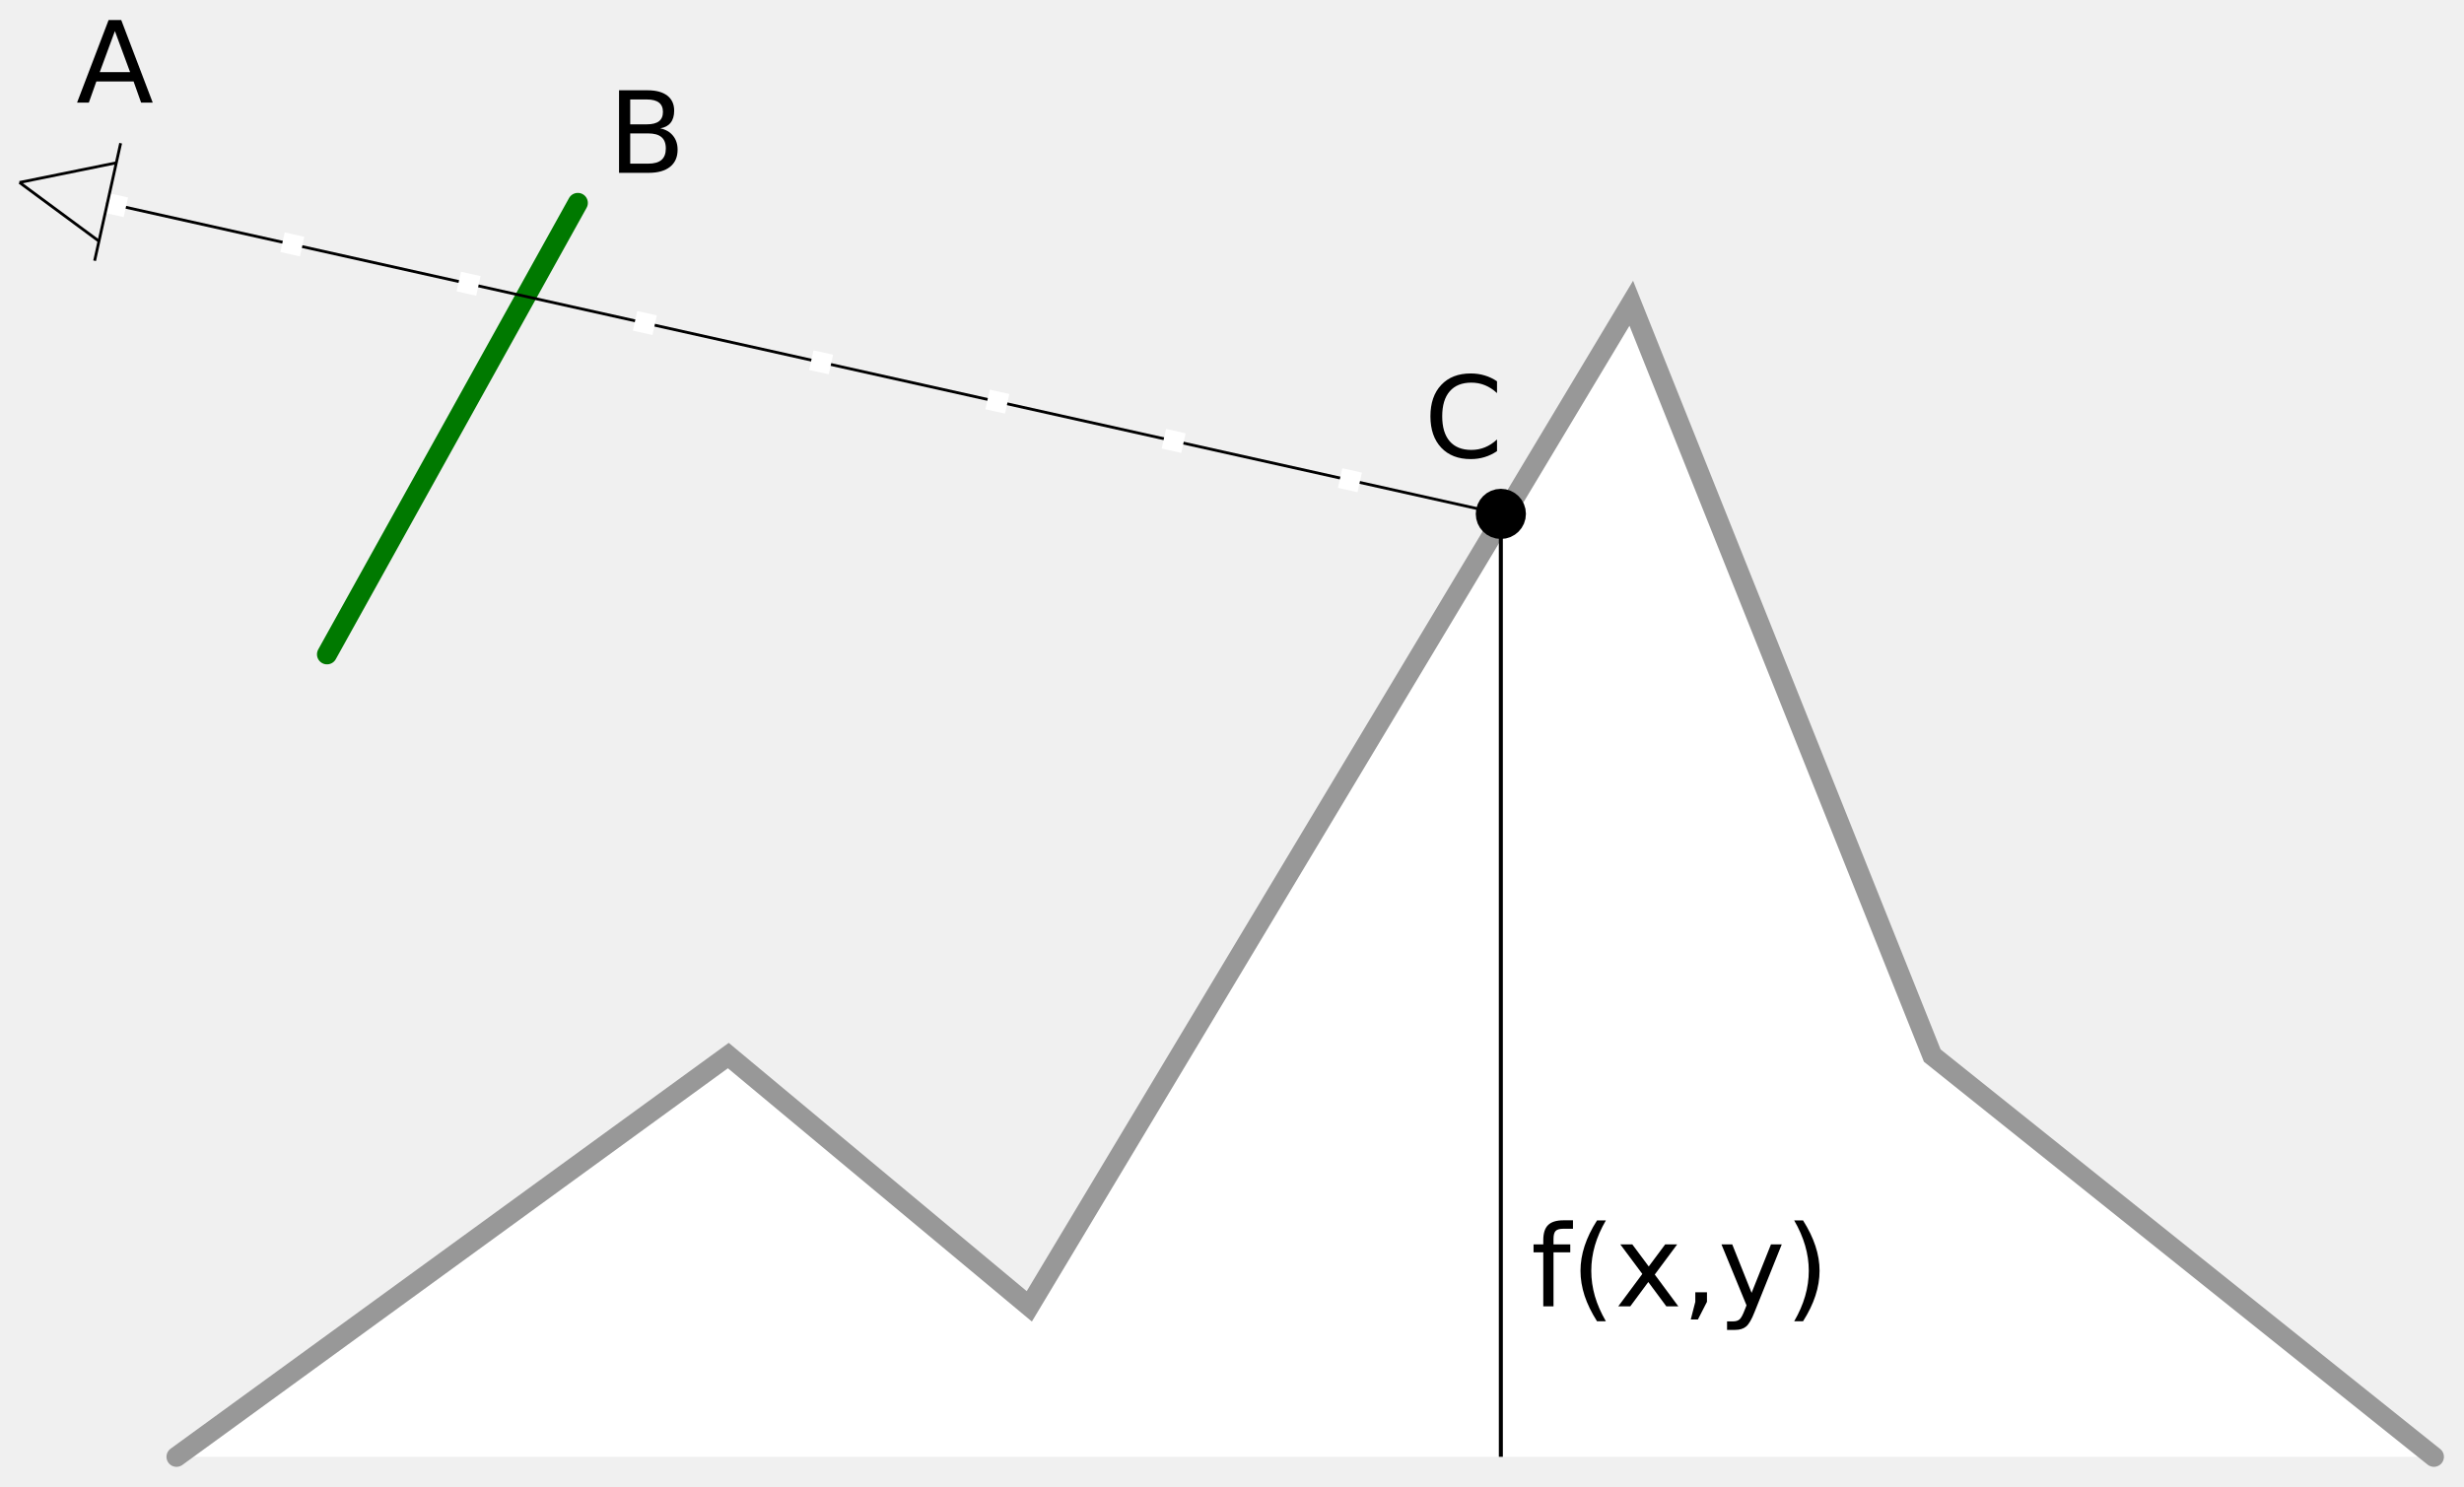
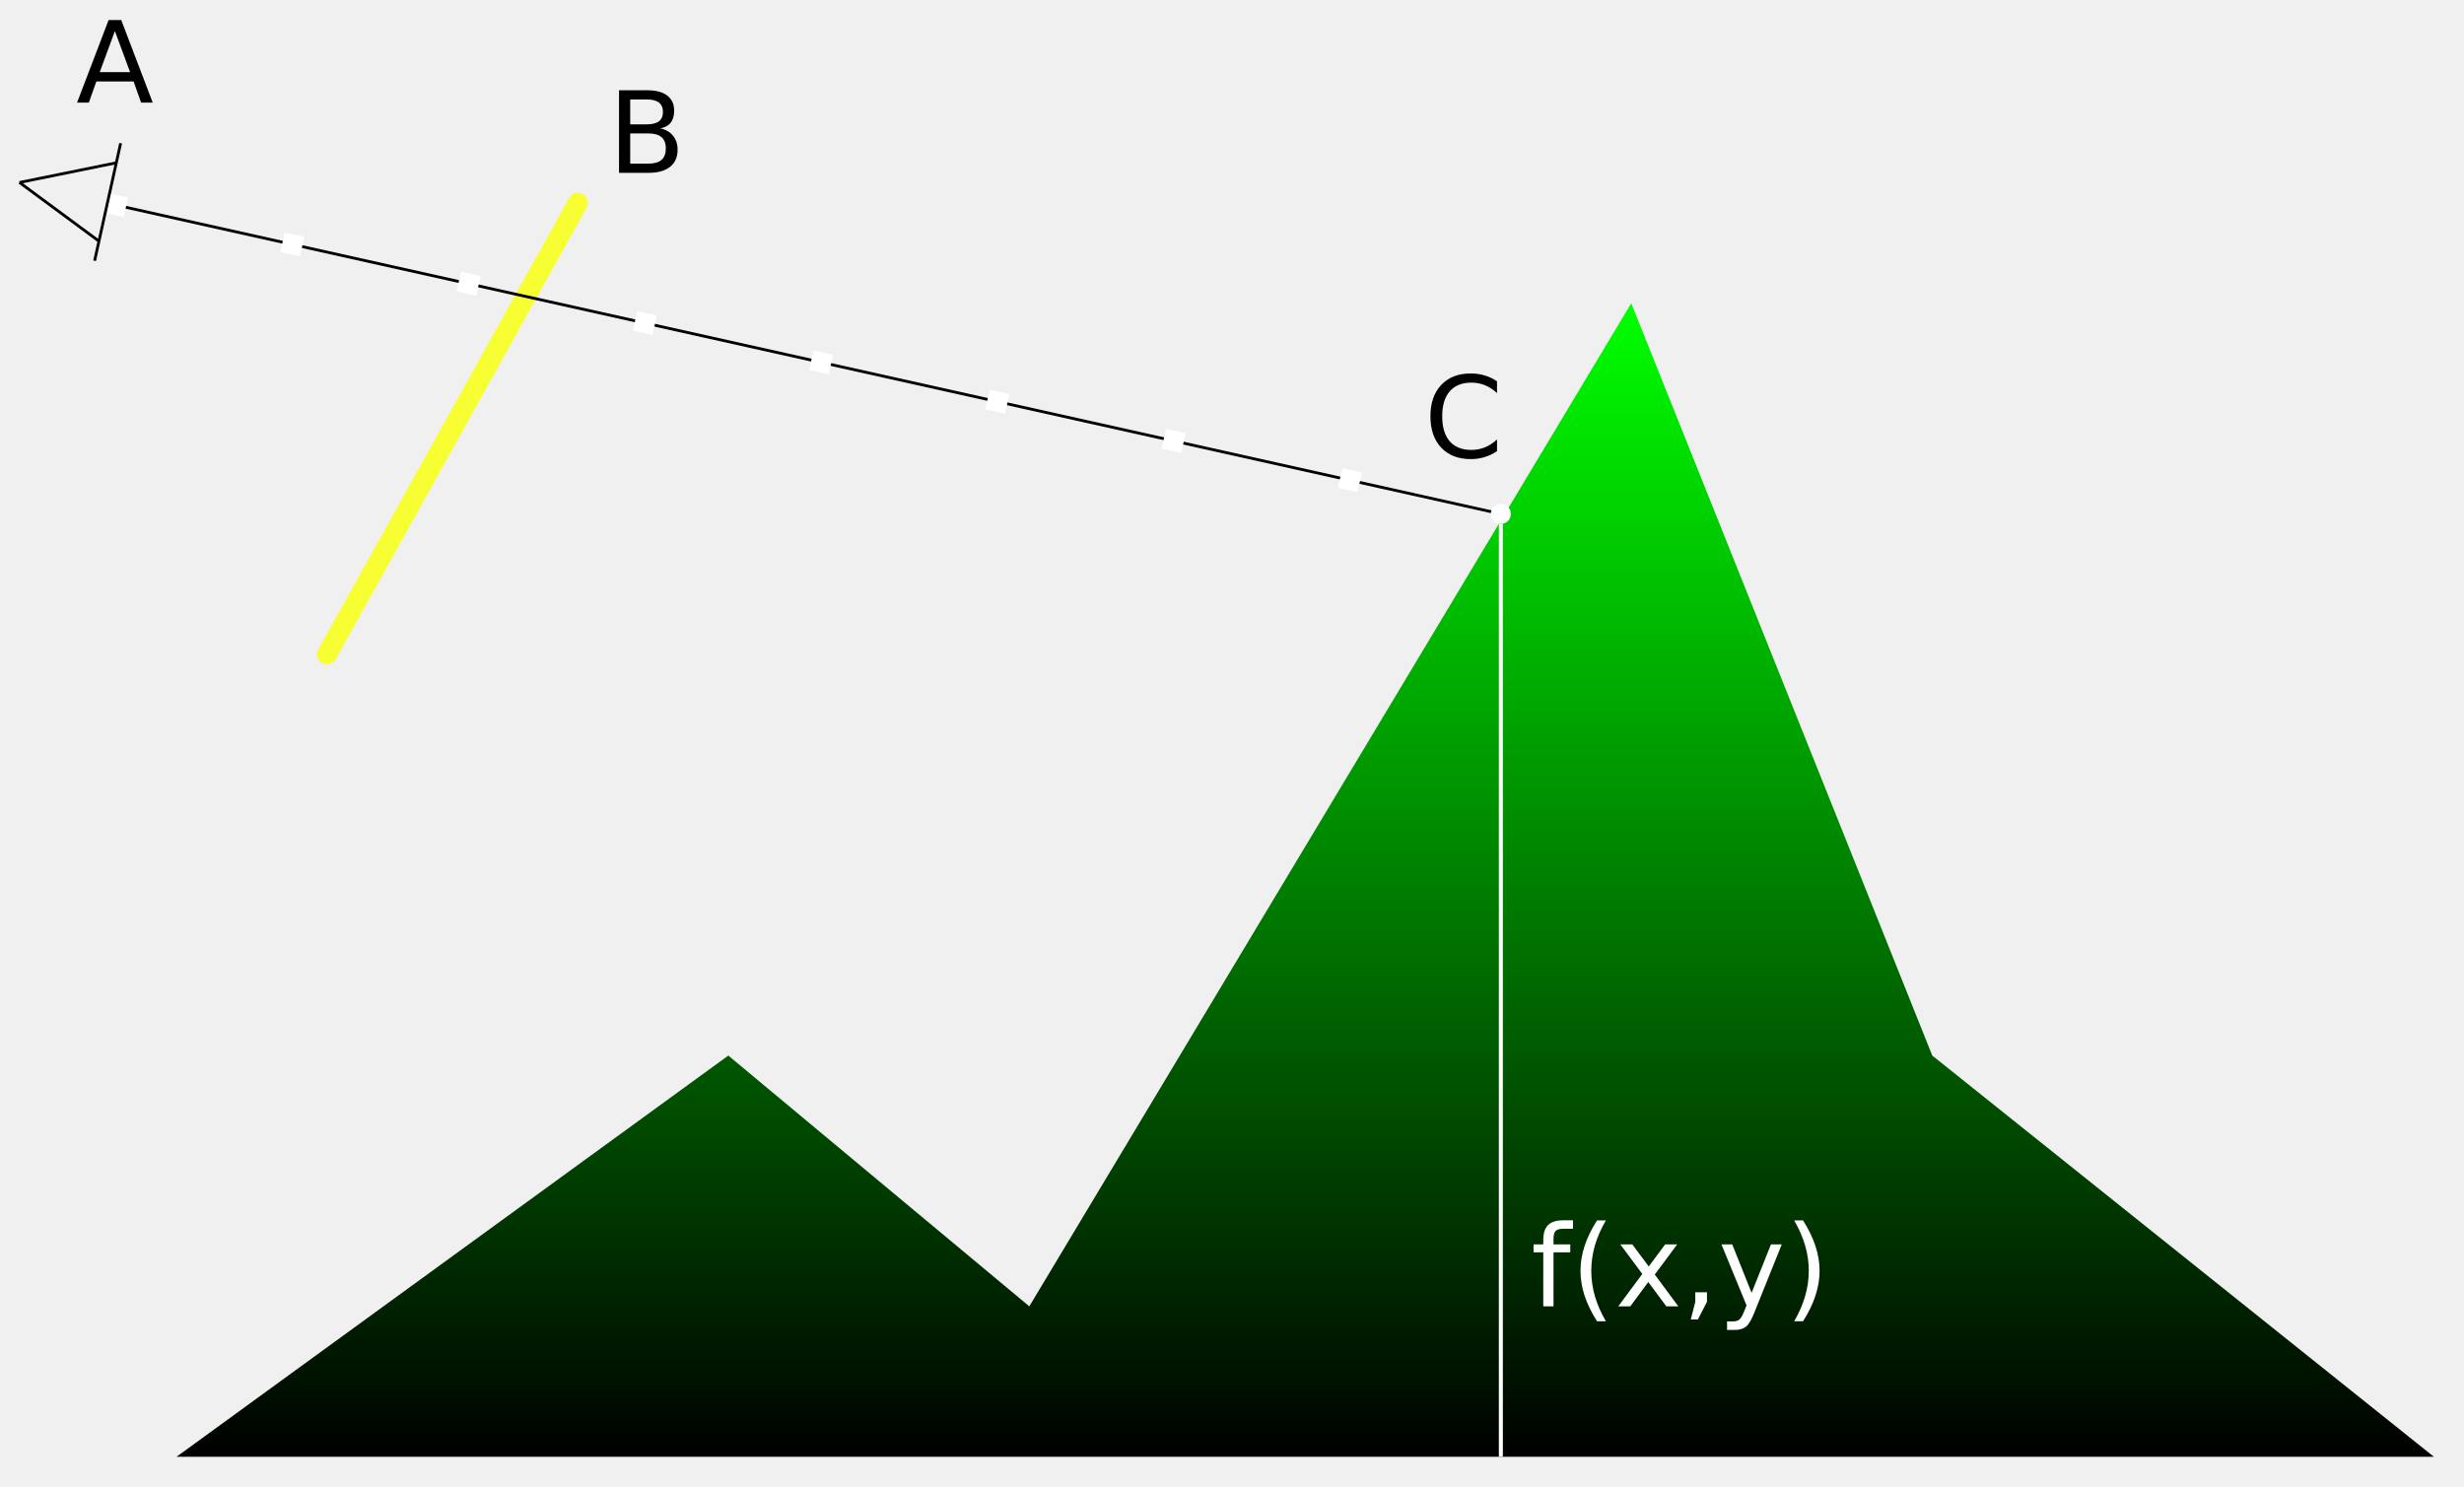
- <svg xmlns="http://www.w3.org/2000/svg" width="870.211" height="525.223" id="svg2" version="1.1">
-   <defs id="defs4" />
+ <svg xmlns="http://www.w3.org/2000/svg" xmlns:xlink="http://www.w3.org/1999/xlink" width="870.211" height="525.223" id="svg2" version="1.1">
+   <defs id="defs4">
+     <linearGradient id="linearGradient5529">
+       <stop style="stop-color:#00ff00;stop-opacity:1;" offset="0" id="stop5531" />
+       <stop style="stop-color:#000000;stop-opacity:1;" offset="1" id="stop5533" />
+     </linearGradient>
+     <linearGradient xlink:href="#linearGradient5529" id="linearGradient7038" x1="655.512" y1="301.181" x2="655.512" y2="708.661" gradientUnits="userSpaceOnUse" spreadMethod="pad" />
+   </defs>
  <g id="layer1" transform="translate(-61.67859,-502.3359)">
-     <path style="fill:#ffffff;fill-opacity:1;fill-rule:nonzero;stroke:#989898;stroke-width:7.087;stroke-linecap:round;stroke-miterlimit:4;stroke-opacity:1;stroke-dasharray:none" d="M 124.016,708.661 318.898,566.929 425.197,655.512 637.795,301.181 744.094,566.929 921.26,708.661" id="path2987" transform="translate(0,308.2677)" />
-     <path style="fill:none;stroke:#007900;stroke-width:7.087;stroke-linecap:round;stroke-linejoin:miter;stroke-miterlimit:4;stroke-opacity:1;stroke-dasharray:none" d="M 177.165,733.465 265.748,574.016" id="path3757" />
+     <path style="fill:url(#linearGradient7038);fill-opacity:1;fill-rule:nonzero;stroke:none;stroke-width:7.087;stroke-linecap:round;stroke-miterlimit:4;stroke-opacity:1;stroke-dasharray:none" d="M 124.016,708.661 318.898,566.929 425.197,655.512 637.795,301.181 744.094,566.929 921.26,708.661" id="path2987" transform="translate(0,308.2677)" />
+     <path style="fill:none;stroke:#f7ff32;stroke-width:7.087;stroke-linecap:round;stroke-linejoin:miter;stroke-miterlimit:4;stroke-opacity:1;stroke-dasharray:none" d="M 177.165,733.465 265.748,574.016" id="path3757" />
    <path style="fill:none;stroke:#000000;stroke-width:0.999;stroke-linecap:butt;stroke-linejoin:miter;stroke-miterlimit:4;stroke-opacity:1;stroke-dasharray:none" d="M 99.213,265.748 591.732,375.591" id="path3761" transform="translate(0,308.2677)" />
-     <path style="fill:none;stroke:#000000;stroke-width:1.417;stroke-linecap:butt;stroke-linejoin:miter;stroke-miterlimit:4;stroke-opacity:1;stroke-dasharray:none" d="m 591.732,379.134 0,329.528" id="path3763" transform="translate(0,308.2677)" />
+     <path style="fill:#ffffff;stroke:#ffffff;stroke-width:1.417;stroke-linecap:butt;stroke-linejoin:miter;stroke-miterlimit:4;stroke-opacity:1;stroke-dasharray:none" d="m 591.732,379.134 0,329.528" id="path3763" transform="translate(0,308.2677)" />
    <path style="fill:none;stroke:#ffffff;stroke-width:7.087;stroke-linecap:butt;stroke-linejoin:miter;stroke-miterlimit:4;stroke-opacity:1;stroke-dasharray:7.087, 56.693;stroke-dashoffset:0" d="M 99.213,574.016 591.732,683.858" id="path3761-0" />
-     <path style="fill:#000000;fill-opacity:1;fill-rule:nonzero;stroke:#000000;stroke-width:10.63;stroke-linecap:round;stroke-linejoin:round;stroke-miterlimit:4;stroke-opacity:1;stroke-dasharray:none" id="path3759-4" d="m 95.669,265.748 c 0,1.957 -1.586,3.543 -3.543,3.543 -1.957,0 -3.543,-1.586 -3.543,-3.543 0,-1.957 1.586,-3.543 3.543,-3.543 1.957,0 3.543,1.586 3.543,3.543 z" transform="translate(499.6063,418.1102)" />
+     <path style="fill:#ffffff;fill-opacity:1;fill-rule:nonzero;stroke:none;stroke-width:10.63;stroke-linecap:round;stroke-linejoin:round;stroke-miterlimit:4;stroke-opacity:1;stroke-dasharray:none" id="path3759-4" d="m 95.669,265.748 c 0,1.957 -1.586,3.543 -3.543,3.543 -1.957,0 -3.543,-1.586 -3.543,-3.543 0,-1.957 1.586,-3.543 3.543,-3.543 1.957,0 3.543,1.586 3.543,3.543 z" transform="translate(499.6063,418.1102)" />
    <flowRoot xml:space="preserve" id="flowRoot3803" style="font-size:40px;font-style:normal;font-weight:normal;line-height:125%;letter-spacing:0px;word-spacing:0px;fill:#000000;fill-opacity:1;stroke:none;font-family:Bitstream Vera Sans" transform="translate(0,308.2677)">
      <flowRegion id="flowRegion3805">
        <rect id="rect3807" width="108.029" height="43.983" x="56.329" y="183.115" />
      </flowRegion>
      <flowPara id="flowPara3809">A</flowPara>
    </flowRoot>
    <g style="font-size:40px;font-style:normal;font-weight:normal;line-height:125%;letter-spacing:0px;word-spacing:0px;fill:#000000;fill-opacity:1;stroke:none;font-family:Bitstream Vera Sans" id="text3811">
      <path d="m 102.255,513.309 -5.352,14.512 10.723,0 -5.371,-14.512 m -2.227,-3.887 4.473,0 11.113,29.16 -4.102,0 -2.656,-7.48 -13.145,0 -2.656,7.48 -4.16,0 11.133,-29.16" id="path3866" />
    </g>
    <g style="font-size:40px;font-style:normal;font-weight:normal;line-height:125%;letter-spacing:0px;word-spacing:0px;fill:#000000;fill-opacity:1;stroke:none;font-family:Bitstream Vera Sans" id="text3815" transform="translate(-9.397758,-2.202277)">
      <path d="m 599.777,639.228 0,4.16 c -1.328,-1.237 -2.747,-2.161 -4.258,-2.773 -1.497,-0.612 -3.092,-0.918 -4.785,-0.918 -3.333,3e-5 -5.885,1.022 -7.656,3.066 -1.771,2.031 -2.656,4.974 -2.656,8.828 -10e-6,3.841 0.885,6.784 2.656,8.828 1.771,2.031 4.323,3.047 7.656,3.047 1.693,10e-6 3.288,-0.306 4.785,-0.918 1.51,-0.612 2.93,-1.536 4.258,-2.773 l 0,4.121 c -1.38,0.938 -2.845,1.641 -4.395,2.109 -1.536,0.469 -3.164,0.703 -4.883,0.703 -4.414,0 -7.891,-1.348 -10.43,-4.043 -2.539,-2.708 -3.809,-6.4 -3.809,-11.074 0,-4.687 1.27,-8.379 3.809,-11.074 2.539,-2.708 6.016,-4.062 10.43,-4.062 1.745,3e-5 3.385,0.234 4.922,0.703 1.549,0.456 3.001,1.146 4.355,2.07" id="path3860" />
    </g>
-     <g style="font-size:40px;font-style:normal;font-weight:normal;line-height:125%;letter-spacing:0px;word-spacing:0px;fill:#000000;fill-opacity:1;stroke:none;font-family:Bitstream Vera Sans" id="text3838">
-       <path d="m 617.206,933.389 0,2.988 -3.438,0 c -1.289,2e-5 -2.188,0.26 -2.695,0.781 -0.495,0.521 -0.742,1.458 -0.742,2.812 l 0,1.934 5.918,0 0,2.793 -5.918,0 0,19.082 -3.613,0 0,-19.082 -3.438,0 0,-2.793 3.438,0 0,-1.523 c 0,-2.435 0.566,-4.206 1.699,-5.312 1.133,-1.12 2.93,-1.68 5.391,-1.68 l 3.398,0" id="path3847" />
-       <path d="m 628.827,933.428 c -1.745,2.995 -3.04,5.957 -3.887,8.887 -0.846,2.93 -1.27,5.898 -1.27,8.906 -1e-5,3.008 0.423,5.99 1.27,8.945 0.859,2.943 2.155,5.905 3.887,8.887 l -3.125,0 c -1.953,-3.06 -3.418,-6.068 -4.395,-9.023 -0.964,-2.956 -1.445,-5.892 -1.445,-8.809 0,-2.904 0.482,-5.827 1.445,-8.77 0.964,-2.943 2.428,-5.95 4.395,-9.023 l 3.125,0" id="path3849" />
-       <path d="m 654.003,941.904 -7.91,10.645 8.32,11.23 -4.238,0 -6.367,-8.594 -6.367,8.594 -4.238,0 8.496,-11.445 -7.773,-10.43 4.238,0 5.801,7.793 5.801,-7.793 4.238,0" id="path3851" />
-       <path d="m 660.409,958.819 4.121,0 0,3.359 -3.203,6.25 -2.52,0 1.602,-6.25 0,-3.359" id="path3853" />
-       <path d="m 681.327,965.811 c -1.016,2.604 -2.005,4.303 -2.969,5.098 -0.964,0.794 -2.253,1.191 -3.867,1.191 l -2.871,0 0,-3.008 2.109,0 c 0.99,-1e-5 1.758,-0.234 2.305,-0.703 0.547,-0.469 1.152,-1.576 1.816,-3.32 l 0.645,-1.641 -8.848,-21.523 3.809,0 6.836,17.109 6.836,-17.109 3.809,0 -9.609,23.906" id="path3855" />
-       <path d="m 695.331,933.428 3.125,0 c 1.953,3.073 3.411,6.081 4.375,9.023 0.977,2.943 1.465,5.866 1.465,8.77 -2e-5,2.917 -0.488,5.853 -1.465,8.809 -0.964,2.956 -2.422,5.964 -4.375,9.023 l -3.125,0 c 1.732,-2.982 3.021,-5.944 3.867,-8.887 0.859,-2.956 1.289,-5.937 1.289,-8.945 -10e-6,-3.008 -0.43,-5.977 -1.289,-8.906 -0.846,-2.93 -2.135,-5.892 -3.867,-8.887" id="path3857" />
+     <g style="font-size:40px;font-style:normal;font-weight:normal;line-height:125%;letter-spacing:0px;word-spacing:0px;fill:#ffffff;fill-opacity:1;stroke:none;font-family:Bitstream Vera Sans" id="text3838">
+       <path d="m 617.206,933.389 0,2.988 -3.438,0 c -1.289,2e-5 -2.188,0.26 -2.695,0.781 -0.495,0.521 -0.742,1.458 -0.742,2.812 l 0,1.934 5.918,0 0,2.793 -5.918,0 0,19.082 -3.613,0 0,-19.082 -3.438,0 0,-2.793 3.438,0 0,-1.523 c 0,-2.435 0.566,-4.206 1.699,-5.312 1.133,-1.12 2.93,-1.68 5.391,-1.68 l 3.398,0" id="path3847" style="fill:#ffffff" />
+       <path d="m 628.827,933.428 c -1.745,2.995 -3.04,5.957 -3.887,8.887 -0.846,2.93 -1.27,5.898 -1.27,8.906 -1e-5,3.008 0.423,5.99 1.27,8.945 0.859,2.943 2.155,5.905 3.887,8.887 l -3.125,0 c -1.953,-3.06 -3.418,-6.068 -4.395,-9.023 -0.964,-2.956 -1.445,-5.892 -1.445,-8.809 0,-2.904 0.482,-5.827 1.445,-8.77 0.964,-2.943 2.428,-5.95 4.395,-9.023 l 3.125,0" id="path3849" style="fill:#ffffff" />
+       <path d="m 654.003,941.904 -7.91,10.645 8.32,11.23 -4.238,0 -6.367,-8.594 -6.367,8.594 -4.238,0 8.496,-11.445 -7.773,-10.43 4.238,0 5.801,7.793 5.801,-7.793 4.238,0" id="path3851" style="fill:#ffffff" />
+       <path d="m 660.409,958.819 4.121,0 0,3.359 -3.203,6.25 -2.52,0 1.602,-6.25 0,-3.359" id="path3853" style="fill:#ffffff" />
+       <path d="m 681.327,965.811 c -1.016,2.604 -2.005,4.303 -2.969,5.098 -0.964,0.794 -2.253,1.191 -3.867,1.191 l -2.871,0 0,-3.008 2.109,0 c 0.99,-1e-5 1.758,-0.234 2.305,-0.703 0.547,-0.469 1.152,-1.576 1.816,-3.32 l 0.645,-1.641 -8.848,-21.523 3.809,0 6.836,17.109 6.836,-17.109 3.809,0 -9.609,23.906" id="path3855" style="fill:#ffffff" />
+       <path d="m 695.331,933.428 3.125,0 c 1.953,3.073 3.411,6.081 4.375,9.023 0.977,2.943 1.465,5.866 1.465,8.77 -2e-5,2.917 -0.488,5.853 -1.465,8.809 -0.964,2.956 -2.422,5.964 -4.375,9.023 l -3.125,0 c 1.732,-2.982 3.021,-5.944 3.867,-8.887 0.859,-2.956 1.289,-5.937 1.289,-8.945 -10e-6,-3.008 -0.43,-5.977 -1.289,-8.906 -0.846,-2.93 -2.135,-5.892 -3.867,-8.887" id="path3857" style="fill:#ffffff" />
    </g>
    <g style="font-size:40px;font-style:normal;font-weight:normal;line-height:125%;letter-spacing:0px;word-spacing:0px;fill:#000000;fill-opacity:1;stroke:none;font-family:Bitstream Vera Sans" id="text3842">
      <path d="m 284.249,549.46 0,10.684 6.328,0 c 2.122,0 3.691,-0.436 4.707,-1.309 1.029,-0.885 1.543,-2.233 1.543,-4.043 -2e-5,-1.823 -0.514,-3.164 -1.543,-4.023 -1.016,-0.872 -2.585,-1.309 -4.707,-1.309 l -6.328,0 m 0,-11.992 0,8.789 5.84,0 c 1.927,10e-6 3.359,-0.358 4.297,-1.074 0.951,-0.729 1.426,-1.836 1.426,-3.32 -2e-5,-1.471 -0.475,-2.572 -1.426,-3.301 -0.938,-0.729 -2.37,-1.094 -4.297,-1.094 l -5.84,0 m -3.945,-3.242 10.078,0 c 3.008,3e-5 5.325,0.625 6.953,1.875 1.628,1.25 2.441,3.027 2.441,5.332 -3e-5,1.784 -0.417,3.203 -1.25,4.258 -0.833,1.055 -2.057,1.712 -3.672,1.973 1.94,0.417 3.444,1.289 4.512,2.617 1.081,1.315 1.621,2.962 1.621,4.941 -3e-5,2.604 -0.885,4.616 -2.656,6.035 -1.771,1.419 -4.29,2.129 -7.559,2.129 l -10.469,0 0,-29.16" id="path3863" />
    </g>
    <g id="g3879" transform="matrix(-0.2161392,0.9763626,-0.9763626,-0.2161392,643.5816,657.7915)">
      <path transform="translate(79.72441,502.3359)" id="path3873" d="m -65.551,46.877 42.52,0" style="fill:none;stroke:#000000;stroke-width:1px;stroke-linecap:butt;stroke-linejoin:miter;stroke-opacity:1" />
      <path transform="translate(79.72441,502.3359)" id="path3875" d="M -44.291,78.766 -58.465,46.877" style="fill:none;stroke:#000000;stroke-width:1px;stroke-linecap:butt;stroke-linejoin:miter;stroke-opacity:1" />
      <path transform="translate(79.72441,502.3359)" id="path3877" d="M -44.291,78.766 -30.118,46.877" style="fill:none;stroke:#000000;stroke-width:1px;stroke-linecap:butt;stroke-linejoin:miter;stroke-opacity:1" />
    </g>
  </g>
</svg>
